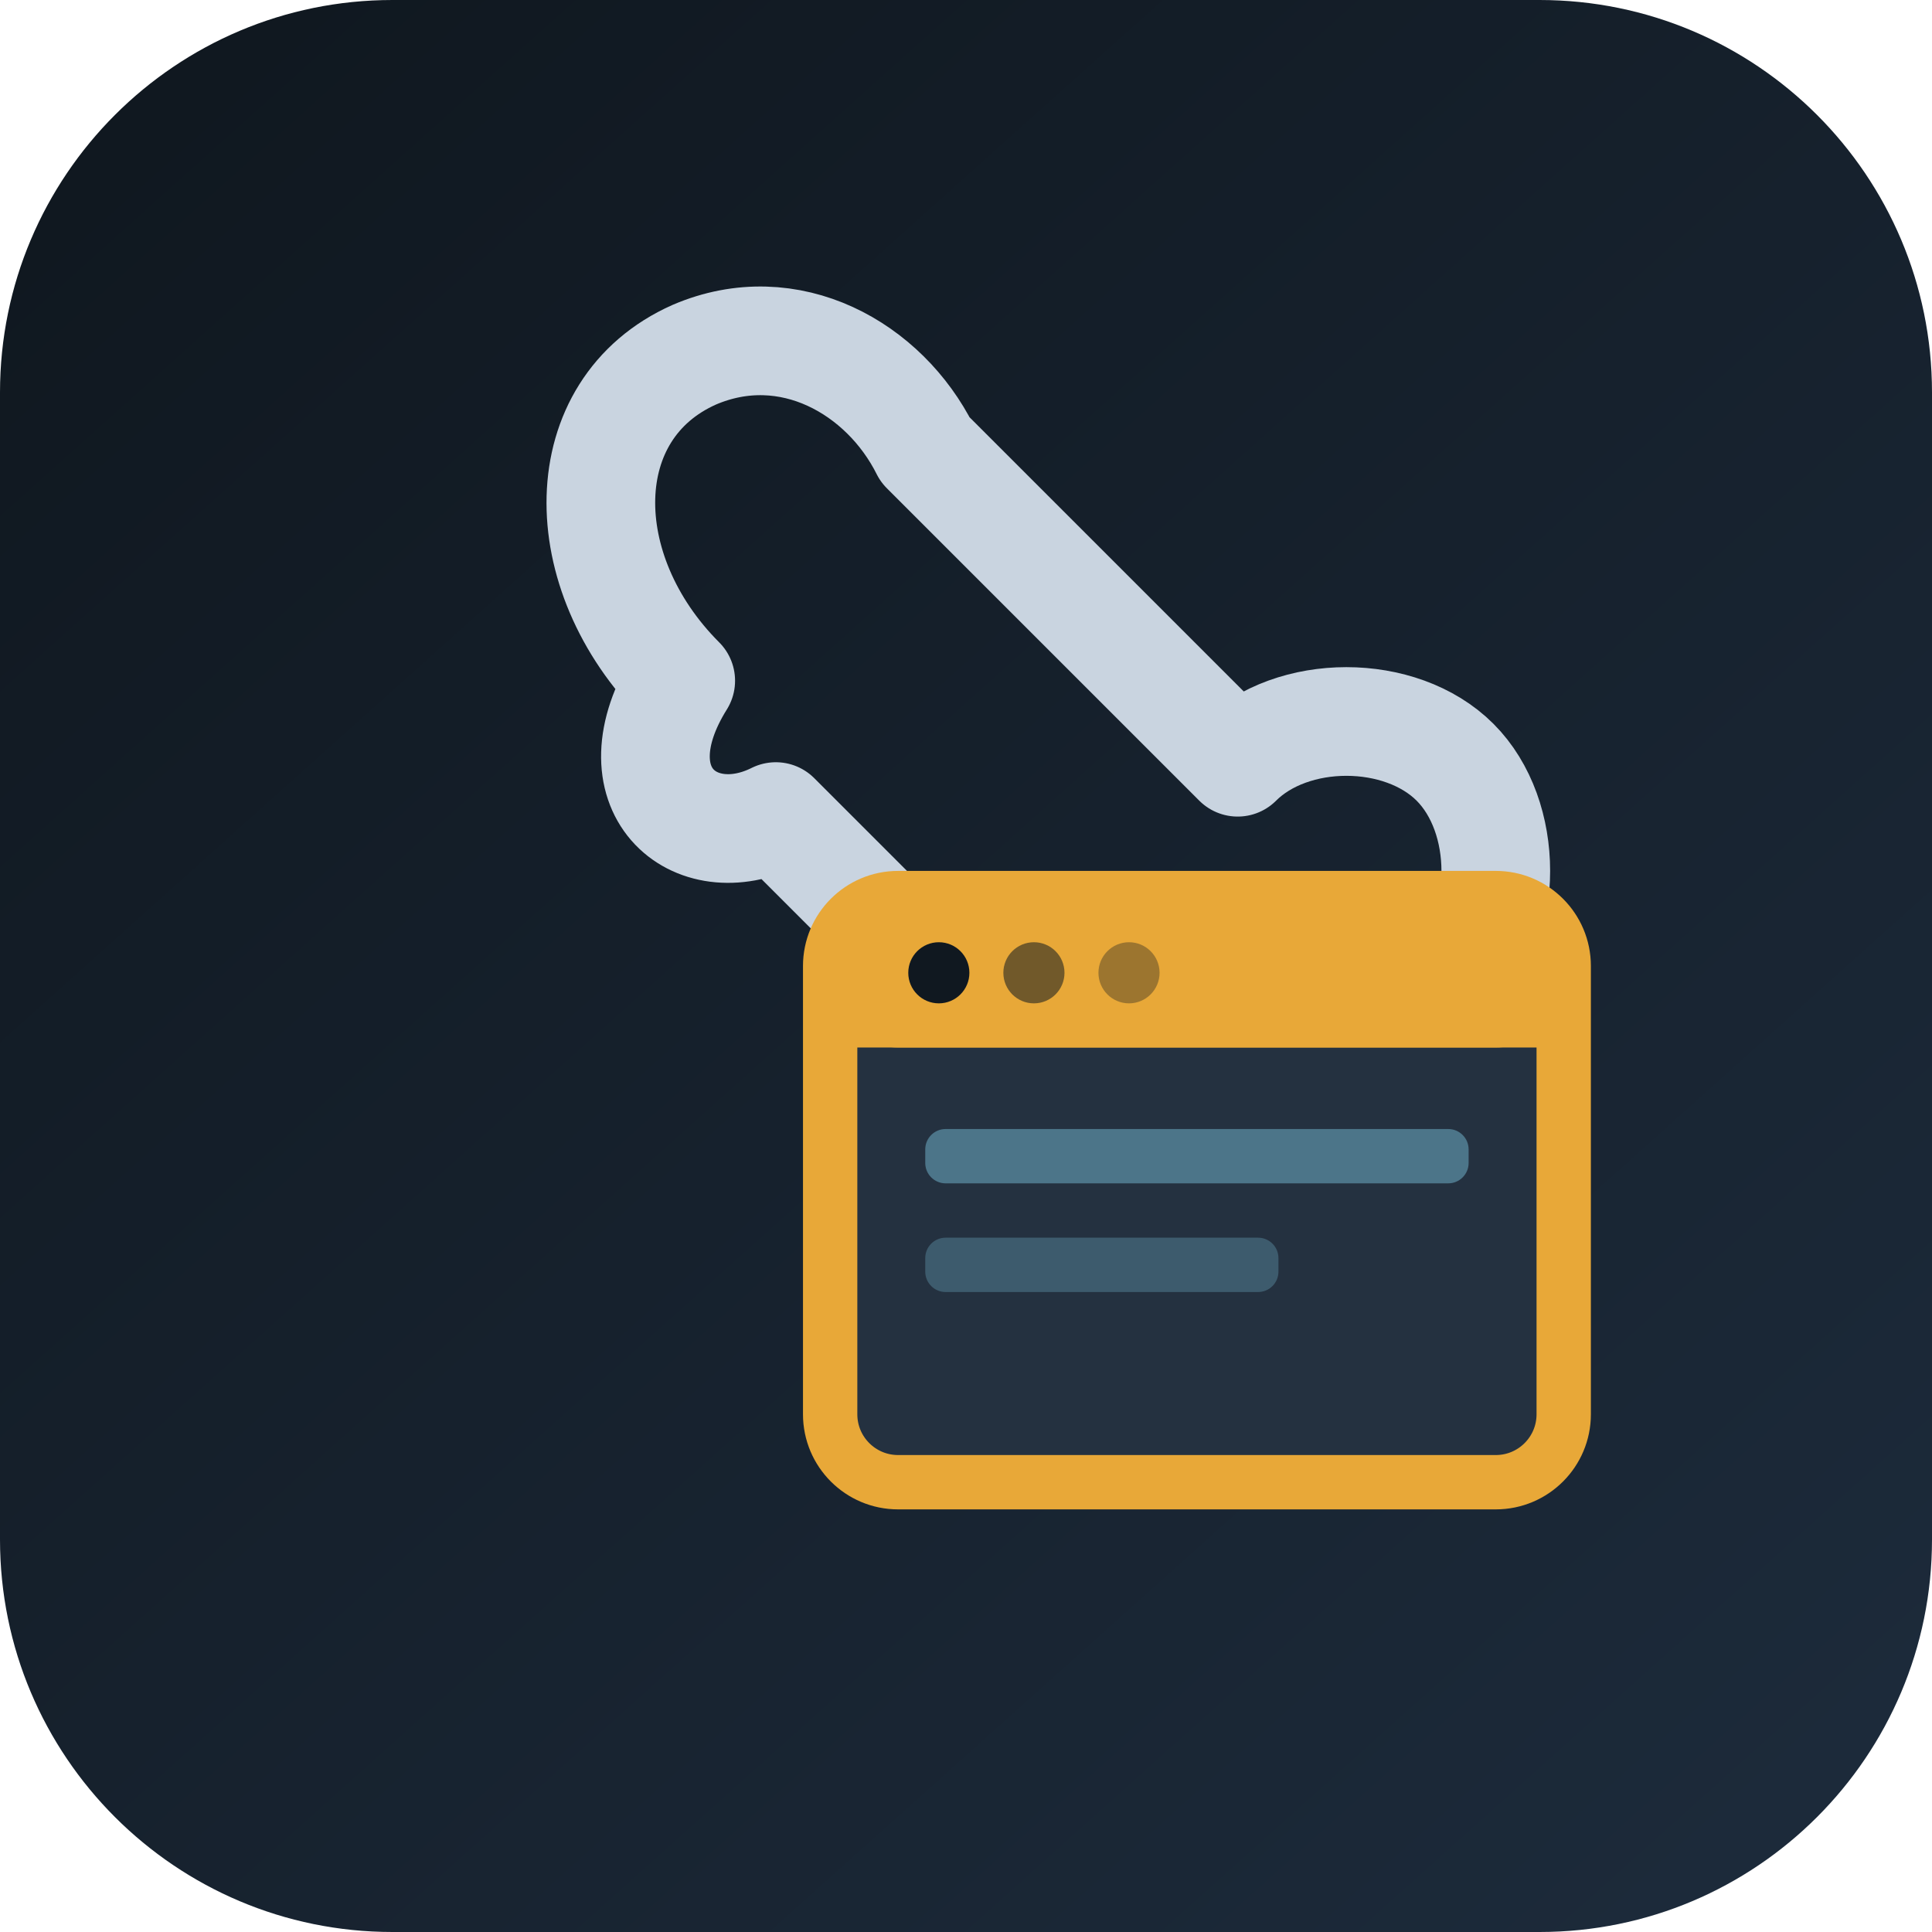
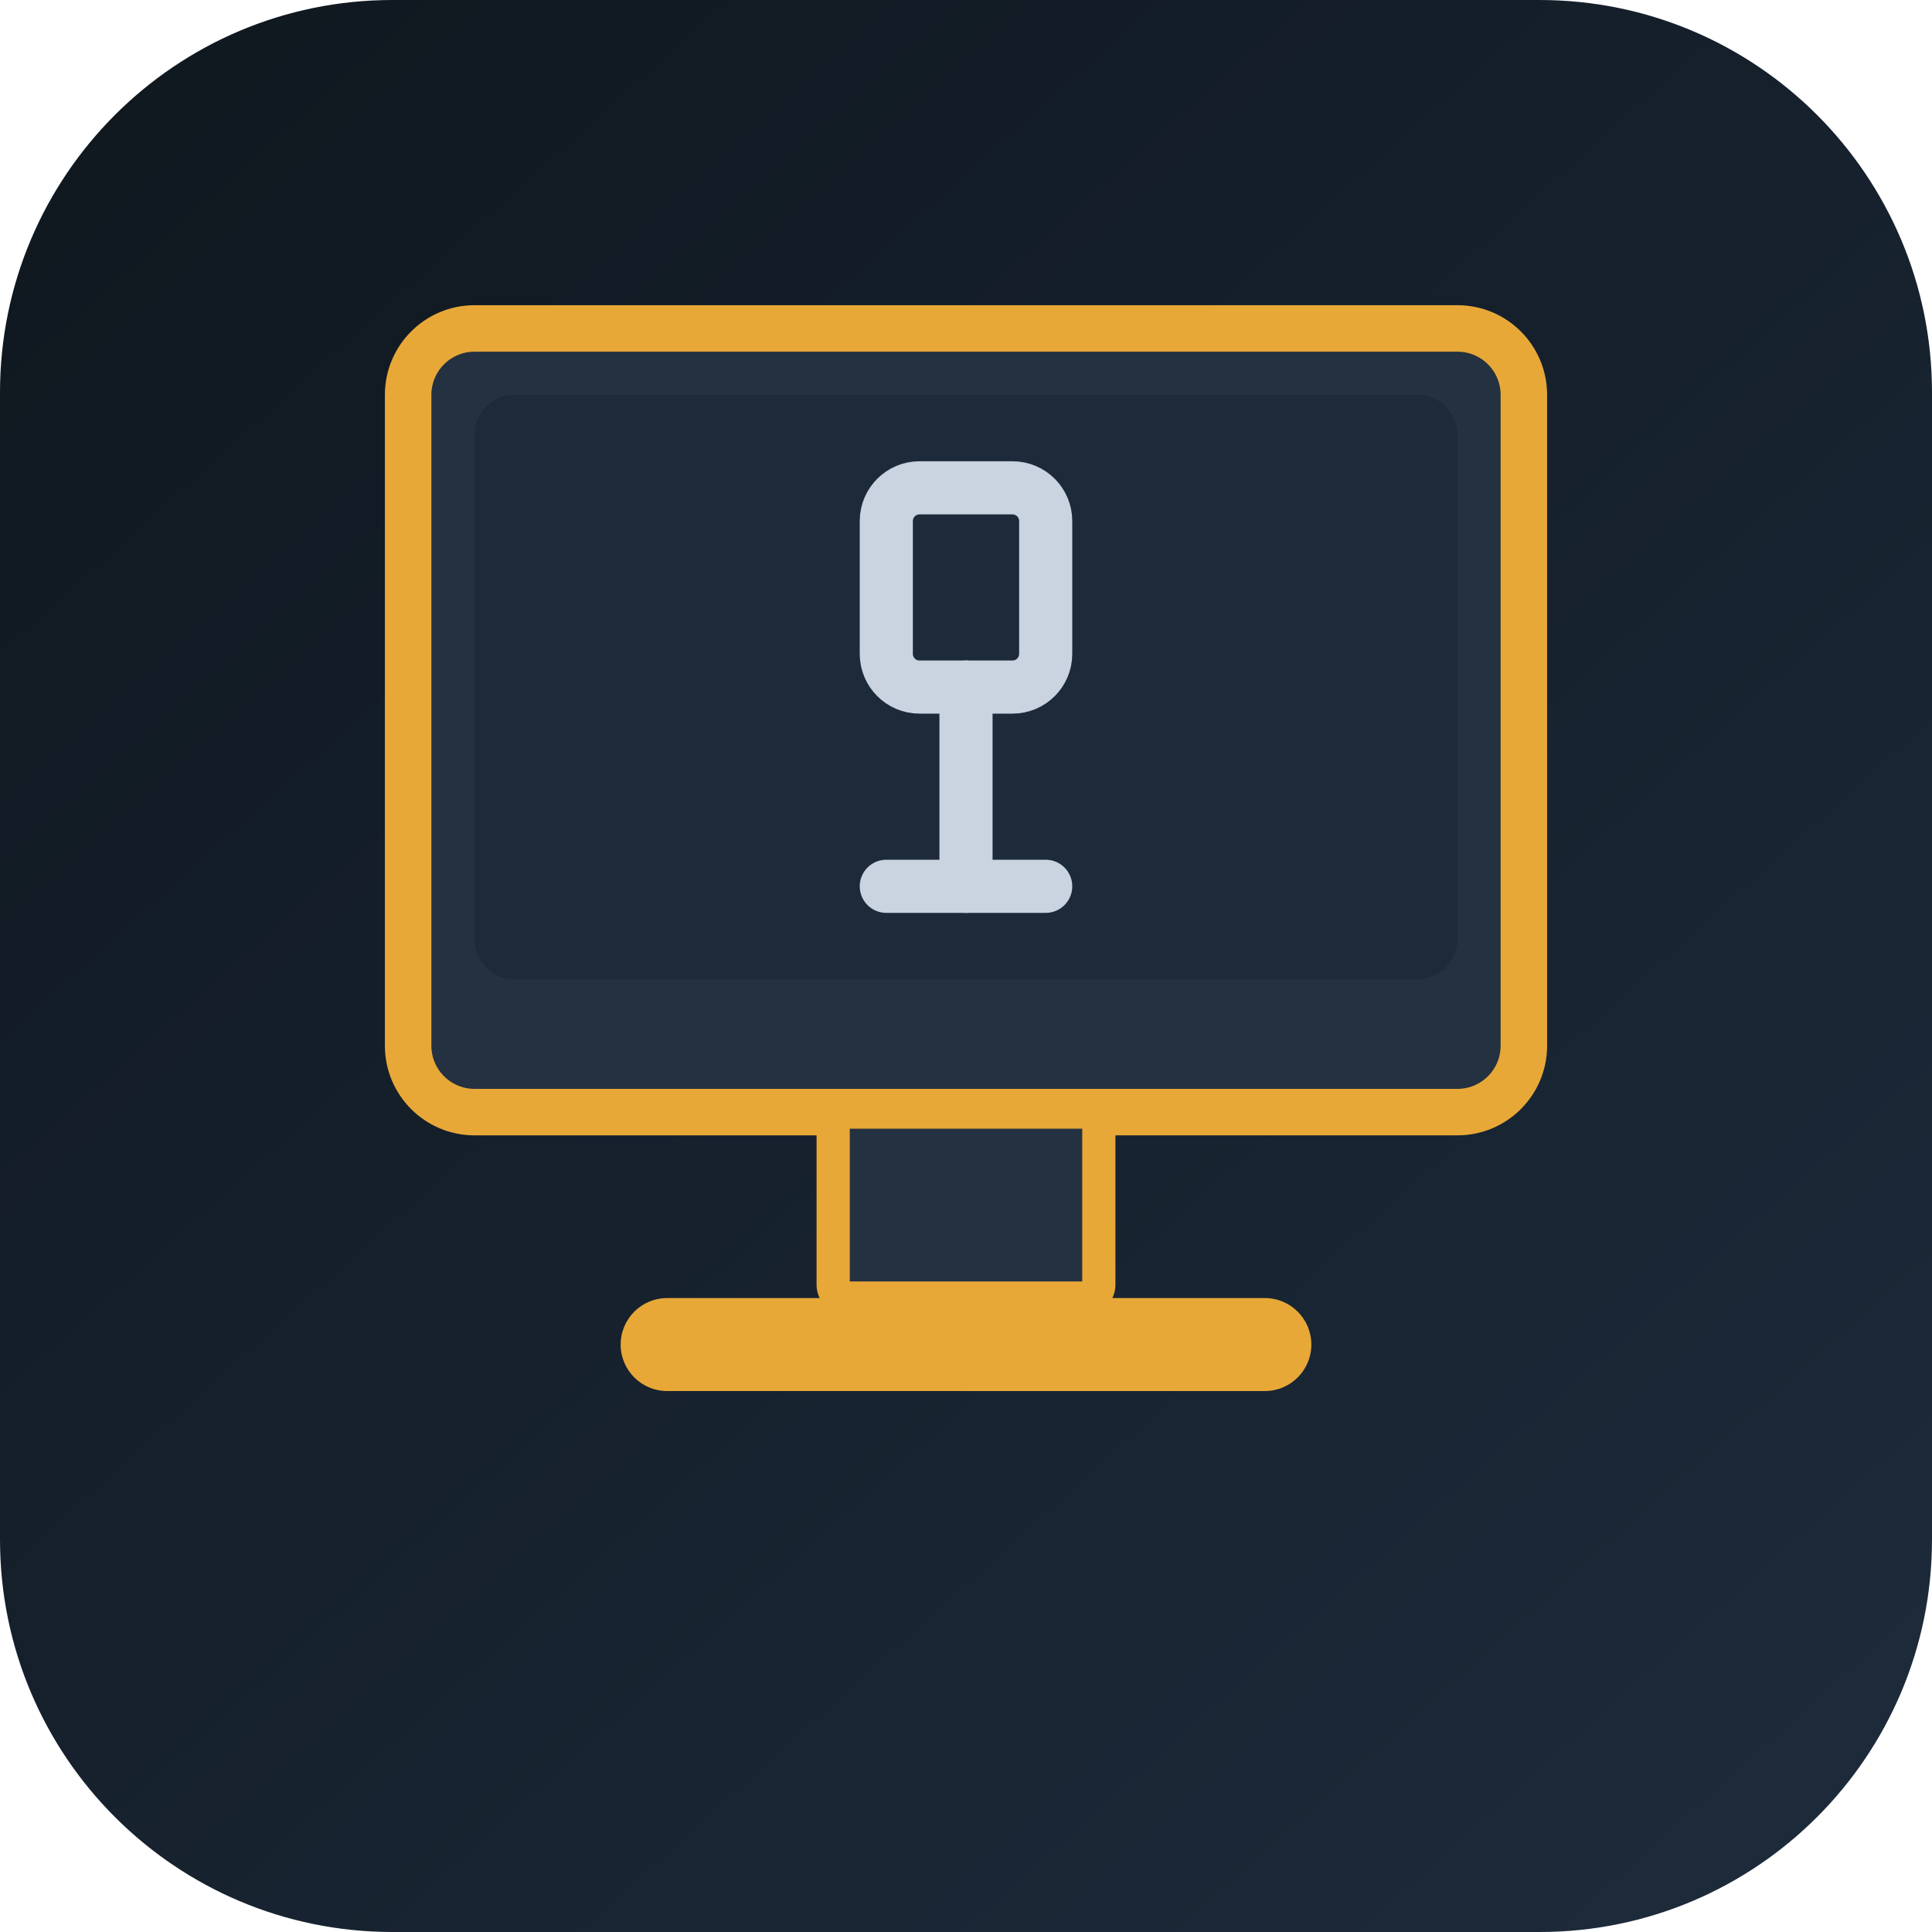
<svg xmlns="http://www.w3.org/2000/svg" viewBox="0 0 256 256" role="img" aria-label="Desktop Tooling">
  <defs>
    <linearGradient id="tile" x1="24" y1="12" x2="232" y2="244" gradientUnits="userSpaceOnUse">
      <stop stop-color="#101820" />
      <stop offset="1" stop-color="#1C2A3A" />
    </linearGradient>
  </defs>
  <rect width="256" height="256" rx="52" fill="url(#tile)" />
-   <g transform="translate(128 128) scale(0.9) translate(-128 -128)">
-     <g fill="none" stroke="#C9D4E0" stroke-width="16" stroke-linecap="round" stroke-linejoin="round">
-       <path d="M86 86                C70 70 70 46 88 38                C102 32 116 40 122 52                L168 98                C176 90 192 90 200 98                C208 106 208 122 200 130                L178 152                C170 160 154 160 146 152                L100 106                C88 112 76 102 86 86 Z" />
+   <g transform="translate(128 128) scale(0.88) translate(-128 -128)">
+     <rect x="44" y="32" width="168" height="118" rx="10" fill="#243140" stroke="#E8A838" stroke-width="7" />
+     <rect x="54" y="42" width="148" height="88" rx="6" fill="#1C2A3A" />
+     <g fill="none" stroke="#C9D4E0" stroke-width="8" stroke-linecap="round" stroke-linejoin="round">
+       <rect x="116" y="56" width="24" height="30" rx="5" fill="#1C2A3A" />
+       <line x1="128" y1="86" x2="128" y2="116" />
+       <line x1="116" y1="116" x2="140" y2="116" />
    </g>
-     <rect x="108" y="118" width="108" height="86" rx="10" fill="#243140" stroke="#E8A838" stroke-width="8" />
-     <rect x="108" y="118" width="108" height="22" rx="10" fill="#E8A838" />
-     <rect x="108" y="130" width="108" height="10" fill="#E8A838" />
-     <circle cx="124" cy="129" r="4.5" fill="#101820" />
-     <circle cx="138" cy="129" r="4.5" fill="#101820" fill-opacity="0.55" />
-     <circle cx="152" cy="129" r="4.5" fill="#101820" fill-opacity="0.35" />
-     <rect x="122" y="152" width="80" height="8" rx="3" fill="#7EC8E3" fill-opacity="0.45" />
-     <rect x="122" y="168" width="52" height="8" rx="3" fill="#7EC8E3" fill-opacity="0.28" />
+     <rect x="108" y="150" width="40" height="28" rx="2" fill="#243140" stroke="#E8A838" stroke-width="5" />
+     <rect x="76" y="178" width="104" height="14" rx="7" fill="#E8A838" />
  </g>
</svg>
